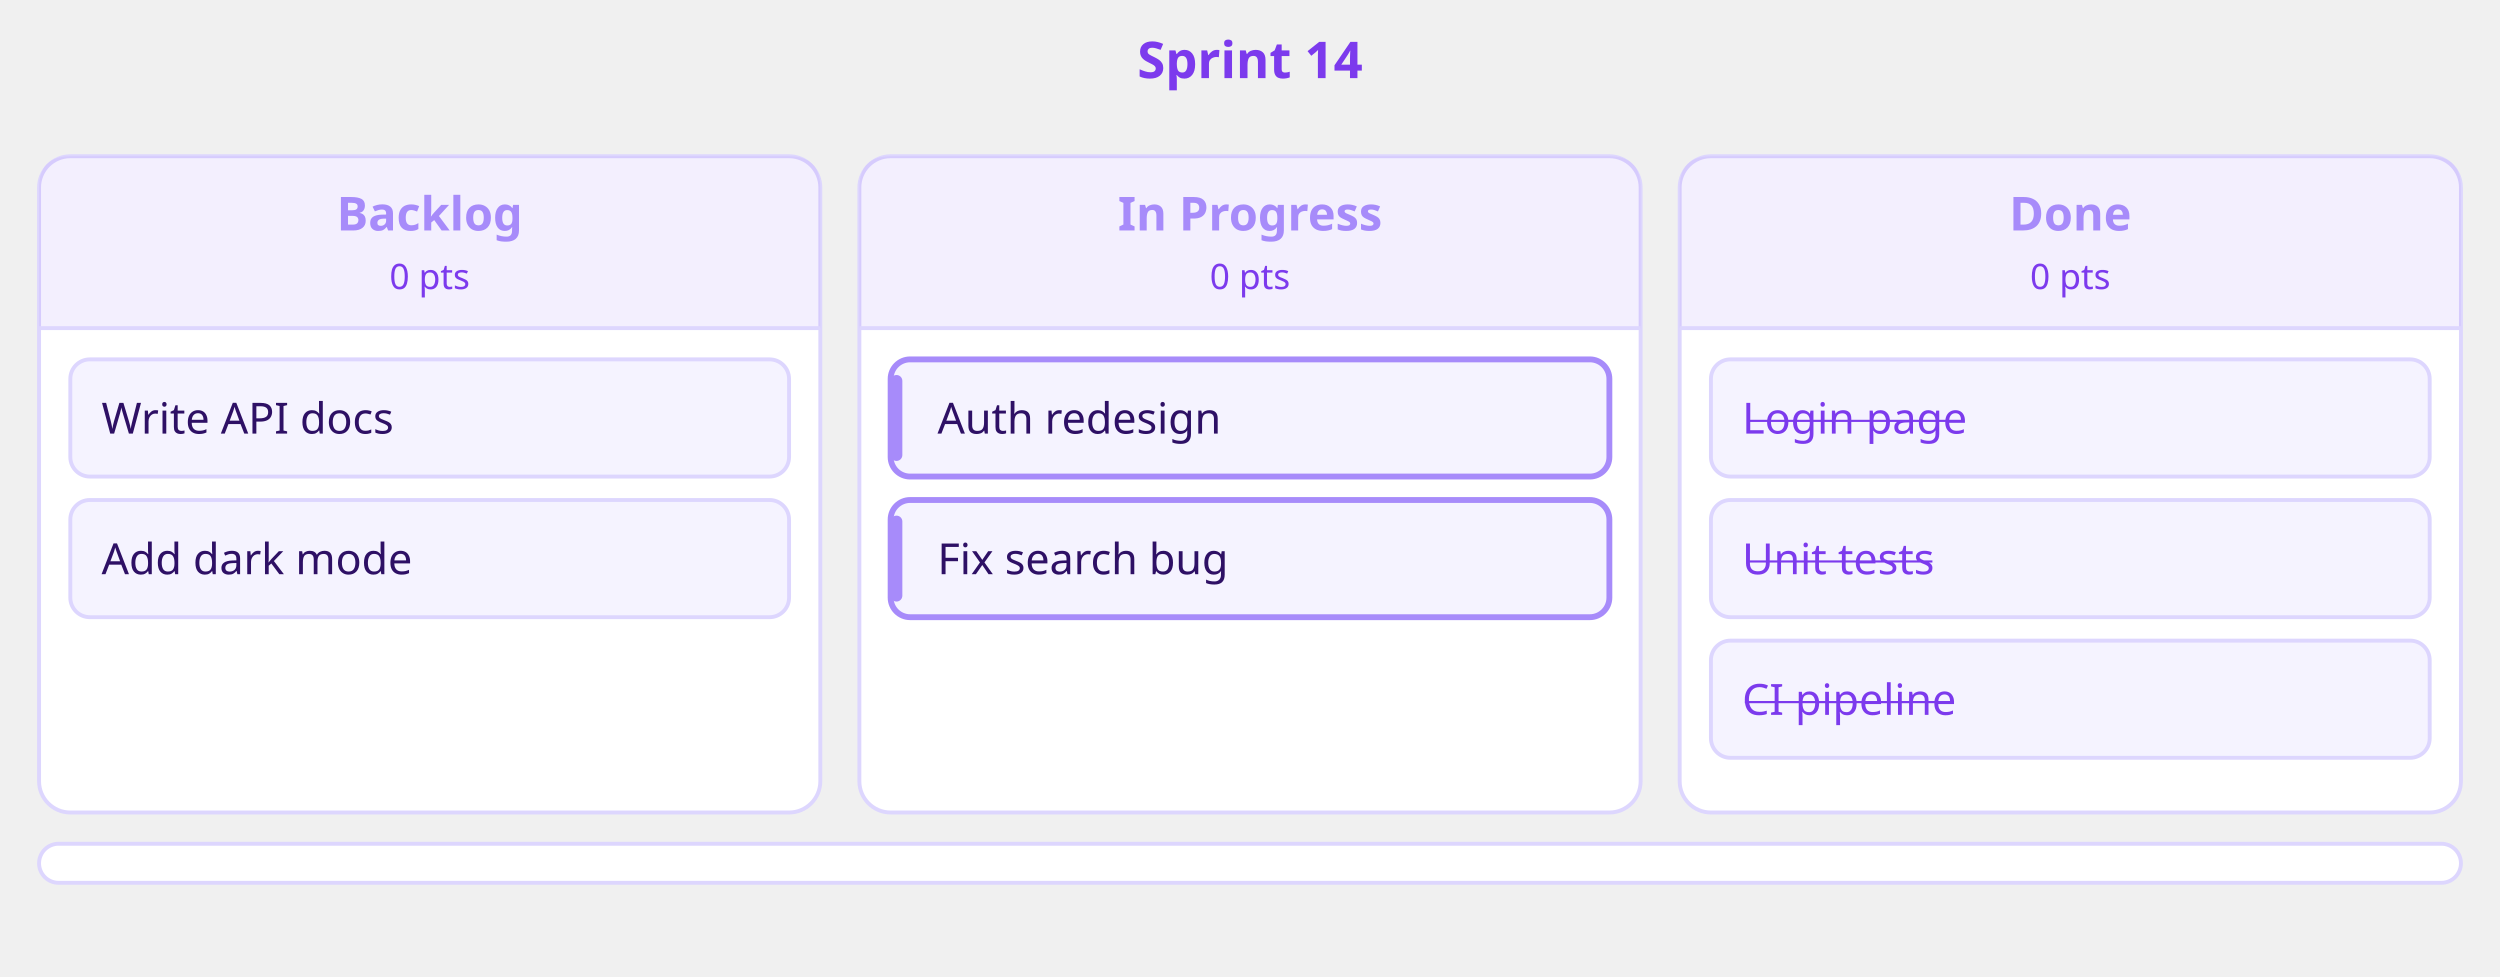
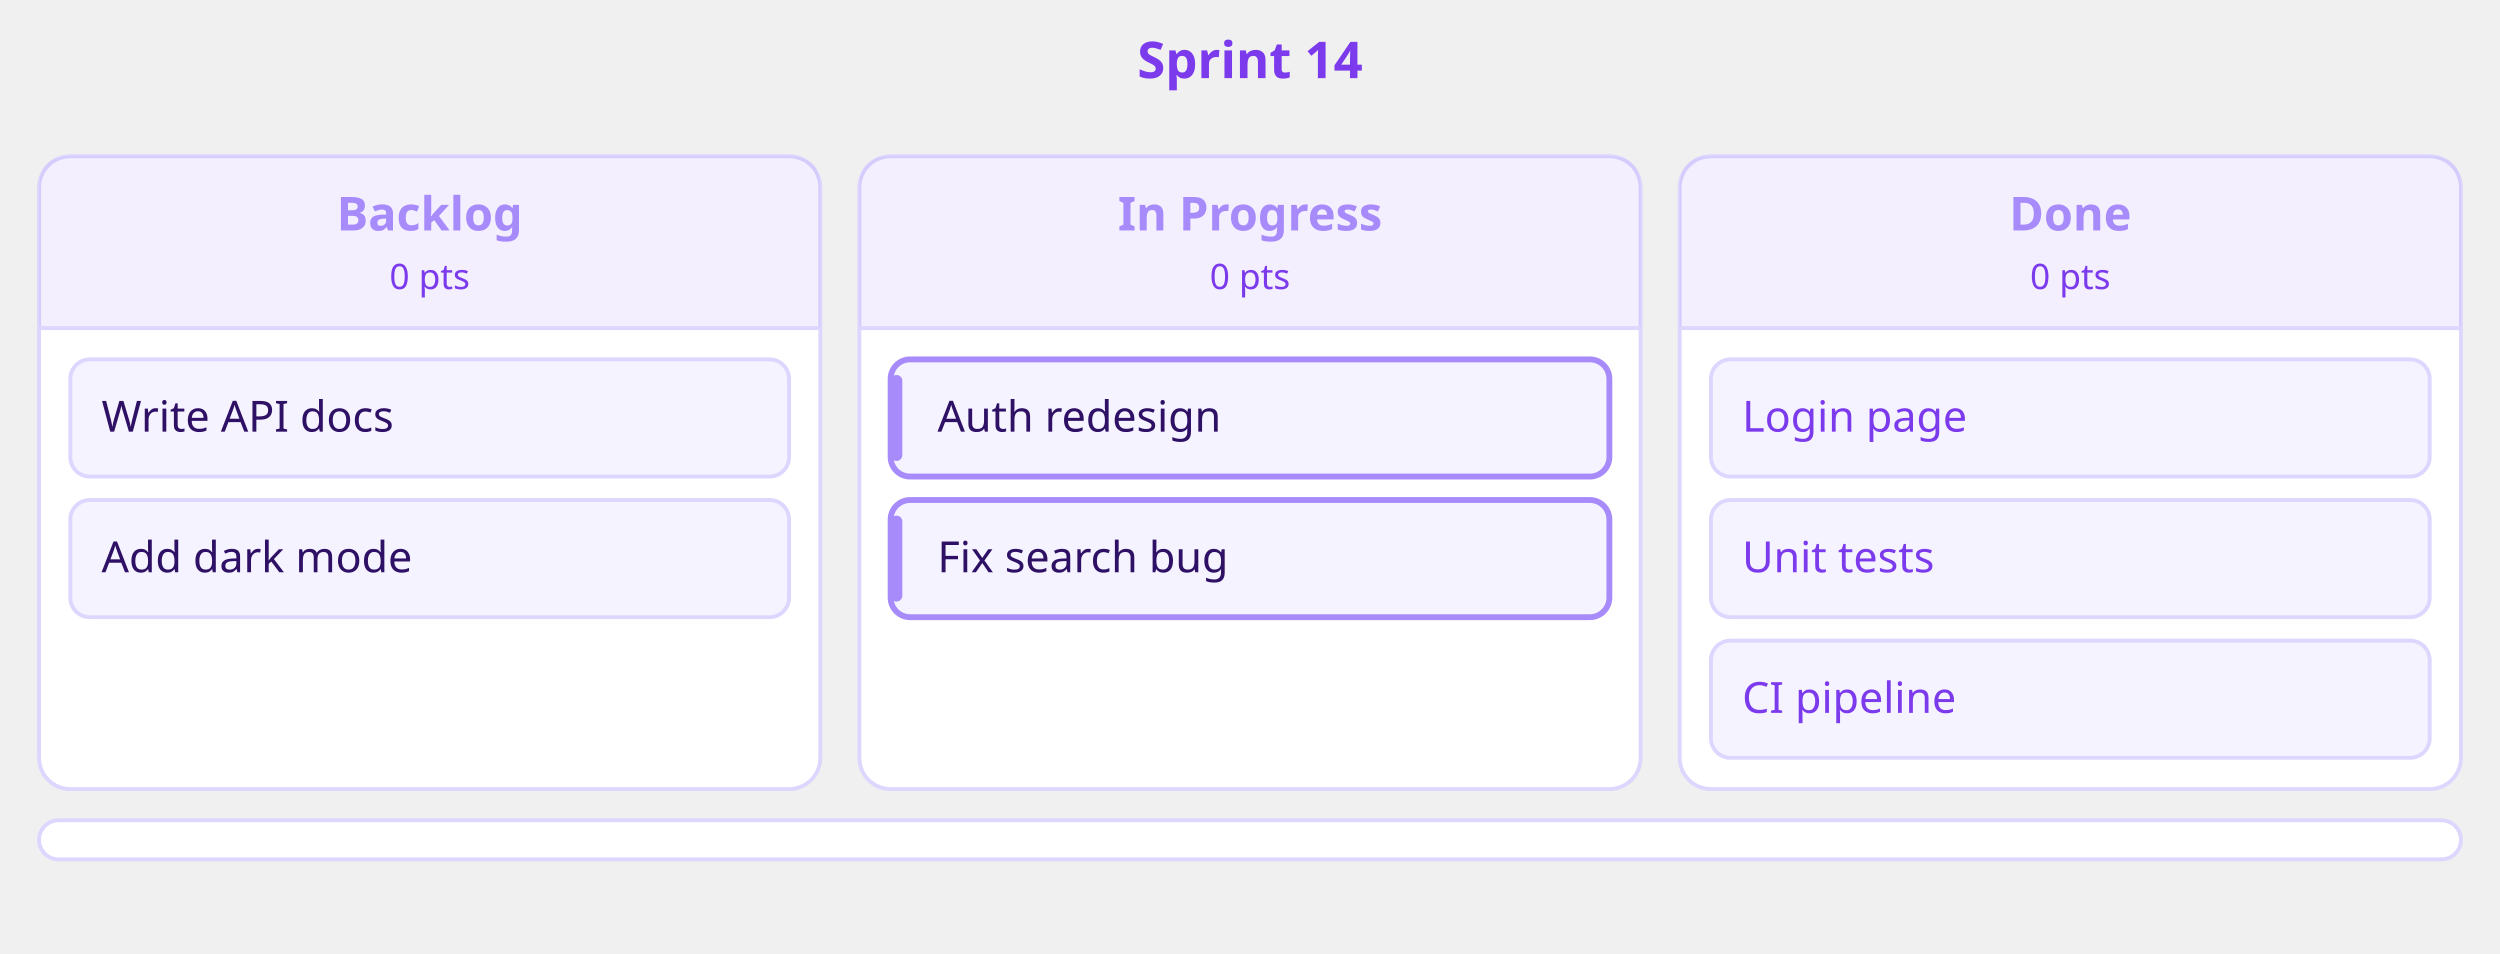
- <svg xmlns="http://www.w3.org/2000/svg" viewBox="0 0 640 250" style="width:100%;height:auto;background:#f5f3ff;border-radius:8px">
+ <svg xmlns="http://www.w3.org/2000/svg" viewBox="0 0 640 244" style="width:100%;height:auto;background:#f5f3ff;border-radius:8px">
  <text x="320" y="20" text-anchor="middle" font-size="13" fill="#7c3aed" font-family="system-ui,sans-serif" font-weight="600">Sprint 14</text>
-   <rect x="10.0" y="40" width="200.0" height="168" rx="8" fill="#ffffff" stroke="#ddd6fe" stroke-width="1" />
+   <rect x="10.0" y="40" width="200.0" height="162" rx="8" fill="#ffffff" stroke="#ddd6fe" stroke-width="1" />
  <path d="M18.0,40 Q10,40 10,48 L10,84 L210.0,84 L210.0,48 Q210.0,40 202.0,40 Z" fill="#a78bfa22" />
  <text x="110.0" y="59" text-anchor="middle" font-size="12" fill="#a78bfa" font-family="system-ui,sans-serif" font-weight="600">Backlog</text>
  <text x="110.0" y="74" text-anchor="middle" font-size="9" fill="#7c3aed" font-family="system-ui,sans-serif">0 pts</text>
  <line x1="10" y1="84" x2="210.0" y2="84" stroke="#ddd6fe" stroke-width="1" />
  <rect x="18.0" y="92.0" width="184.0" height="30" rx="5" fill="#f5f3ff" stroke="#ddd6fe" stroke-width="1" />
-   <text x="26.0" y="111.0" font-size="11" fill="#2e1065" font-family="system-ui,sans-serif">Write API docs</text>
+   <text x="26.0" y="110.5" font-size="11" fill="#2e1065" font-family="system-ui,sans-serif">
+     <tspan x="26.0" dy="0">Write API docs</tspan>
+   </text>
  <rect x="18.0" y="128.0" width="184.0" height="30" rx="5" fill="#f5f3ff" stroke="#ddd6fe" stroke-width="1" />
-   <text x="26.0" y="147.0" font-size="11" fill="#2e1065" font-family="system-ui,sans-serif">Add dark mode</text>
-   <rect x="220.0" y="40" width="200.0" height="168" rx="8" fill="#ffffff" stroke="#ddd6fe" stroke-width="1" />
+   <text x="26.0" y="146.5" font-size="11" fill="#2e1065" font-family="system-ui,sans-serif">
+     <tspan x="26.0" dy="0">Add dark mode</tspan>
+   </text>
+   <rect x="220.0" y="40" width="200.0" height="162" rx="8" fill="#ffffff" stroke="#ddd6fe" stroke-width="1" />
  <path d="M228.0,40 Q220,40 220,48 L220,84 L420.0,84 L420.0,48 Q420.0,40 412.0,40 Z" fill="#a78bfa22" />
  <text x="320.0" y="59" text-anchor="middle" font-size="12" fill="#a78bfa" font-family="system-ui,sans-serif" font-weight="600">In Progress</text>
  <text x="320.0" y="74" text-anchor="middle" font-size="9" fill="#7c3aed" font-family="system-ui,sans-serif">0 pts</text>
  <line x1="220" y1="84" x2="420.0" y2="84" stroke="#ddd6fe" stroke-width="1" />
  <rect x="228.0" y="92.0" width="184.0" height="30" rx="5" fill="#f5f3ff" stroke="#a78bfa" stroke-width="1.5" />
  <rect x="228.0" y="96.0" width="3" height="22" rx="1.5" fill="#a78bfa" />
-   <text x="240.0" y="111.0" font-size="11" fill="#2e1065" font-family="system-ui,sans-serif">Auth redesign</text>
+   <text x="240.0" y="110.5" font-size="11" fill="#2e1065" font-family="system-ui,sans-serif">
+     <tspan x="240.0" dy="0">Auth redesign</tspan>
+   </text>
  <rect x="228.0" y="128.0" width="184.0" height="30" rx="5" fill="#f5f3ff" stroke="#a78bfa" stroke-width="1.5" />
  <rect x="228.0" y="132.0" width="3" height="22" rx="1.5" fill="#a78bfa" />
-   <text x="240.0" y="147.0" font-size="11" fill="#2e1065" font-family="system-ui,sans-serif">Fix search bug</text>
-   <rect x="430.0" y="40" width="200.0" height="168" rx="8" fill="#ffffff" stroke="#ddd6fe" stroke-width="1" />
+   <text x="240.0" y="146.5" font-size="11" fill="#2e1065" font-family="system-ui,sans-serif">
+     <tspan x="240.0" dy="0">Fix search bug</tspan>
+   </text>
+   <rect x="430.0" y="40" width="200.0" height="162" rx="8" fill="#ffffff" stroke="#ddd6fe" stroke-width="1" />
  <path d="M438.0,40 Q430,40 430,48 L430,84 L630.0,84 L630.0,48 Q630.0,40 622.0,40 Z" fill="#a78bfa22" />
  <text x="530.0" y="59" text-anchor="middle" font-size="12" fill="#a78bfa" font-family="system-ui,sans-serif" font-weight="600">Done</text>
  <text x="530.0" y="74" text-anchor="middle" font-size="9" fill="#7c3aed" font-family="system-ui,sans-serif">0 pts</text>
  <line x1="430" y1="84" x2="630.0" y2="84" stroke="#ddd6fe" stroke-width="1" />
  <rect x="438.0" y="92.0" width="184.0" height="30" rx="5" fill="#f5f3ff" stroke="#ddd6fe" stroke-width="1" />
-   <text x="446.0" y="111.0" font-size="11" fill="#7c3aed" font-family="system-ui,sans-serif" text-decoration="line-through">Login page</text>
+   <text x="446.0" y="110.5" font-size="11" fill="#7c3aed" font-family="system-ui,sans-serif" text-decoration="line-through">
+     <tspan x="446.0" dy="0">Login page</tspan>
+   </text>
  <rect x="438.0" y="128.0" width="184.0" height="30" rx="5" fill="#f5f3ff" stroke="#ddd6fe" stroke-width="1" />
-   <text x="446.0" y="147.0" font-size="11" fill="#7c3aed" font-family="system-ui,sans-serif" text-decoration="line-through">Unit tests</text>
+   <text x="446.0" y="146.5" font-size="11" fill="#7c3aed" font-family="system-ui,sans-serif" text-decoration="line-through">
+     <tspan x="446.0" dy="0">Unit tests</tspan>
+   </text>
  <rect x="438.0" y="164.0" width="184.0" height="30" rx="5" fill="#f5f3ff" stroke="#ddd6fe" stroke-width="1" />
-   <text x="446.0" y="183.0" font-size="11" fill="#7c3aed" font-family="system-ui,sans-serif" text-decoration="line-through">CI pipeline</text>
-   <rect x="10" y="216" width="620" height="10" rx="5" fill="#ffffff" stroke="#ddd6fe" stroke-width="1" />
+   <text x="446.0" y="182.5" font-size="11" fill="#7c3aed" font-family="system-ui,sans-serif" text-decoration="line-through">
+     <tspan x="446.0" dy="0">CI pipeline</tspan>
+   </text>
+   <rect x="10" y="210" width="620" height="10" rx="5" fill="#ffffff" stroke="#ddd6fe" stroke-width="1" />
</svg>
